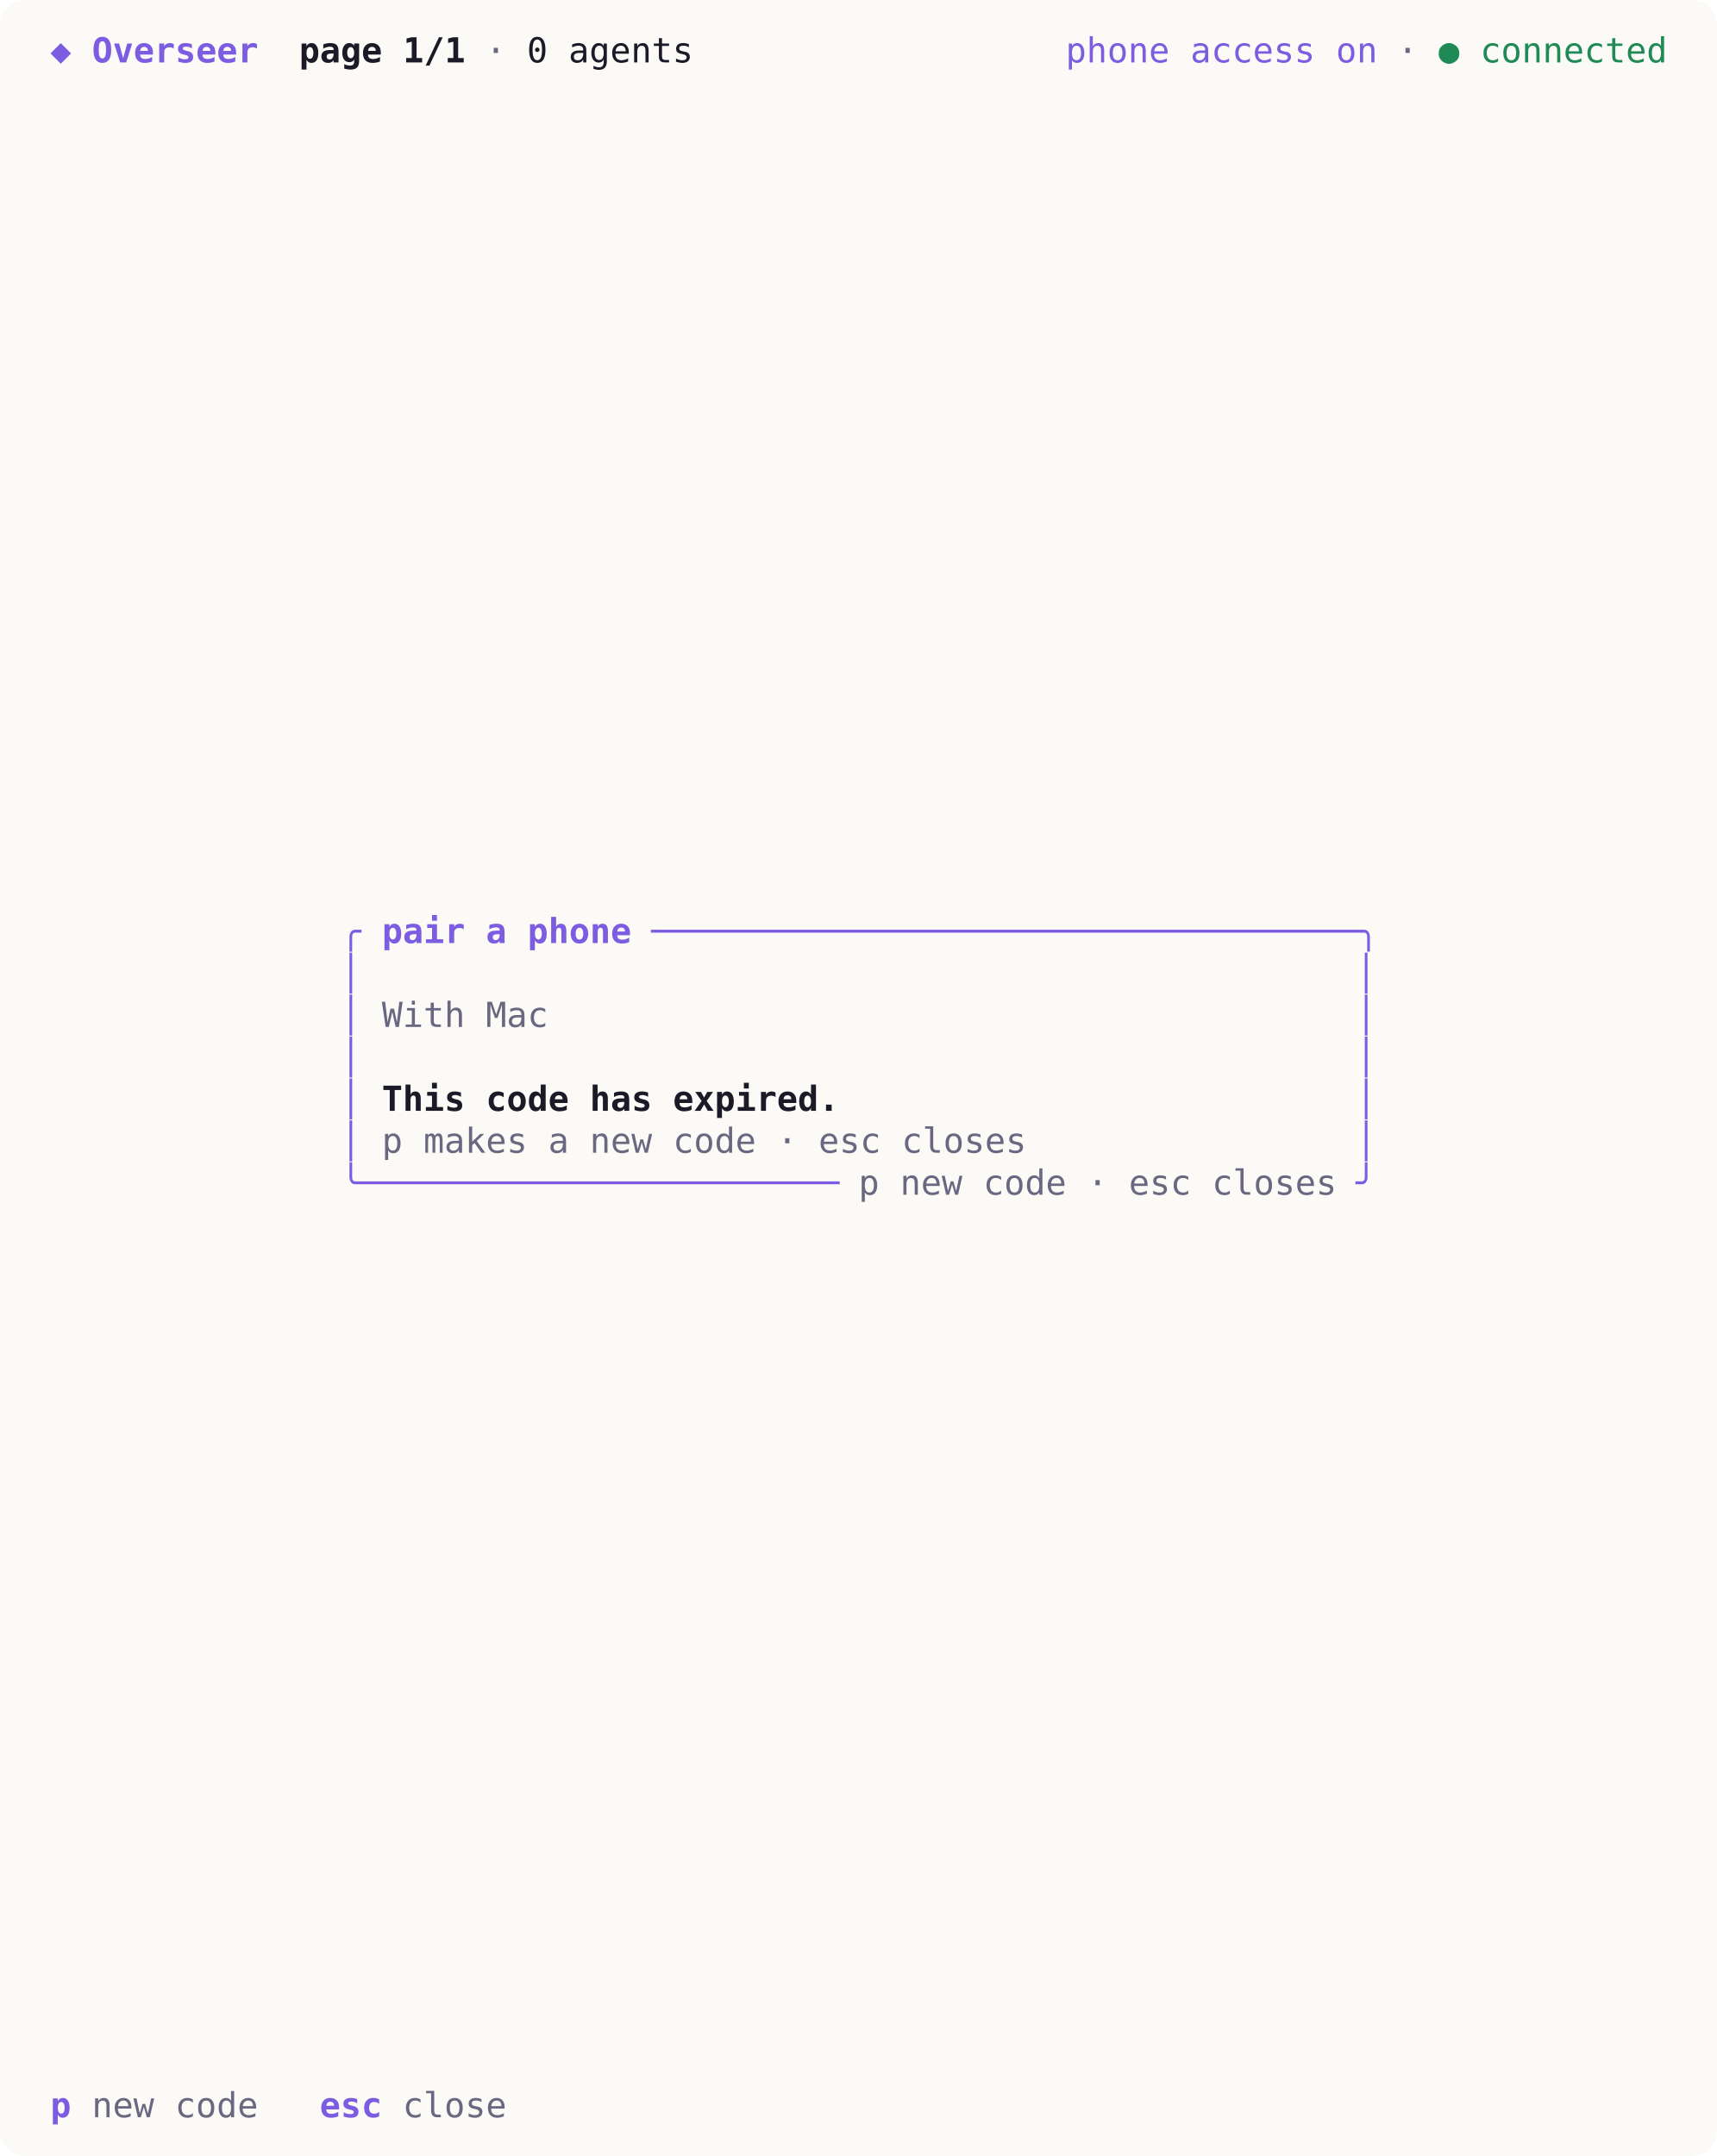
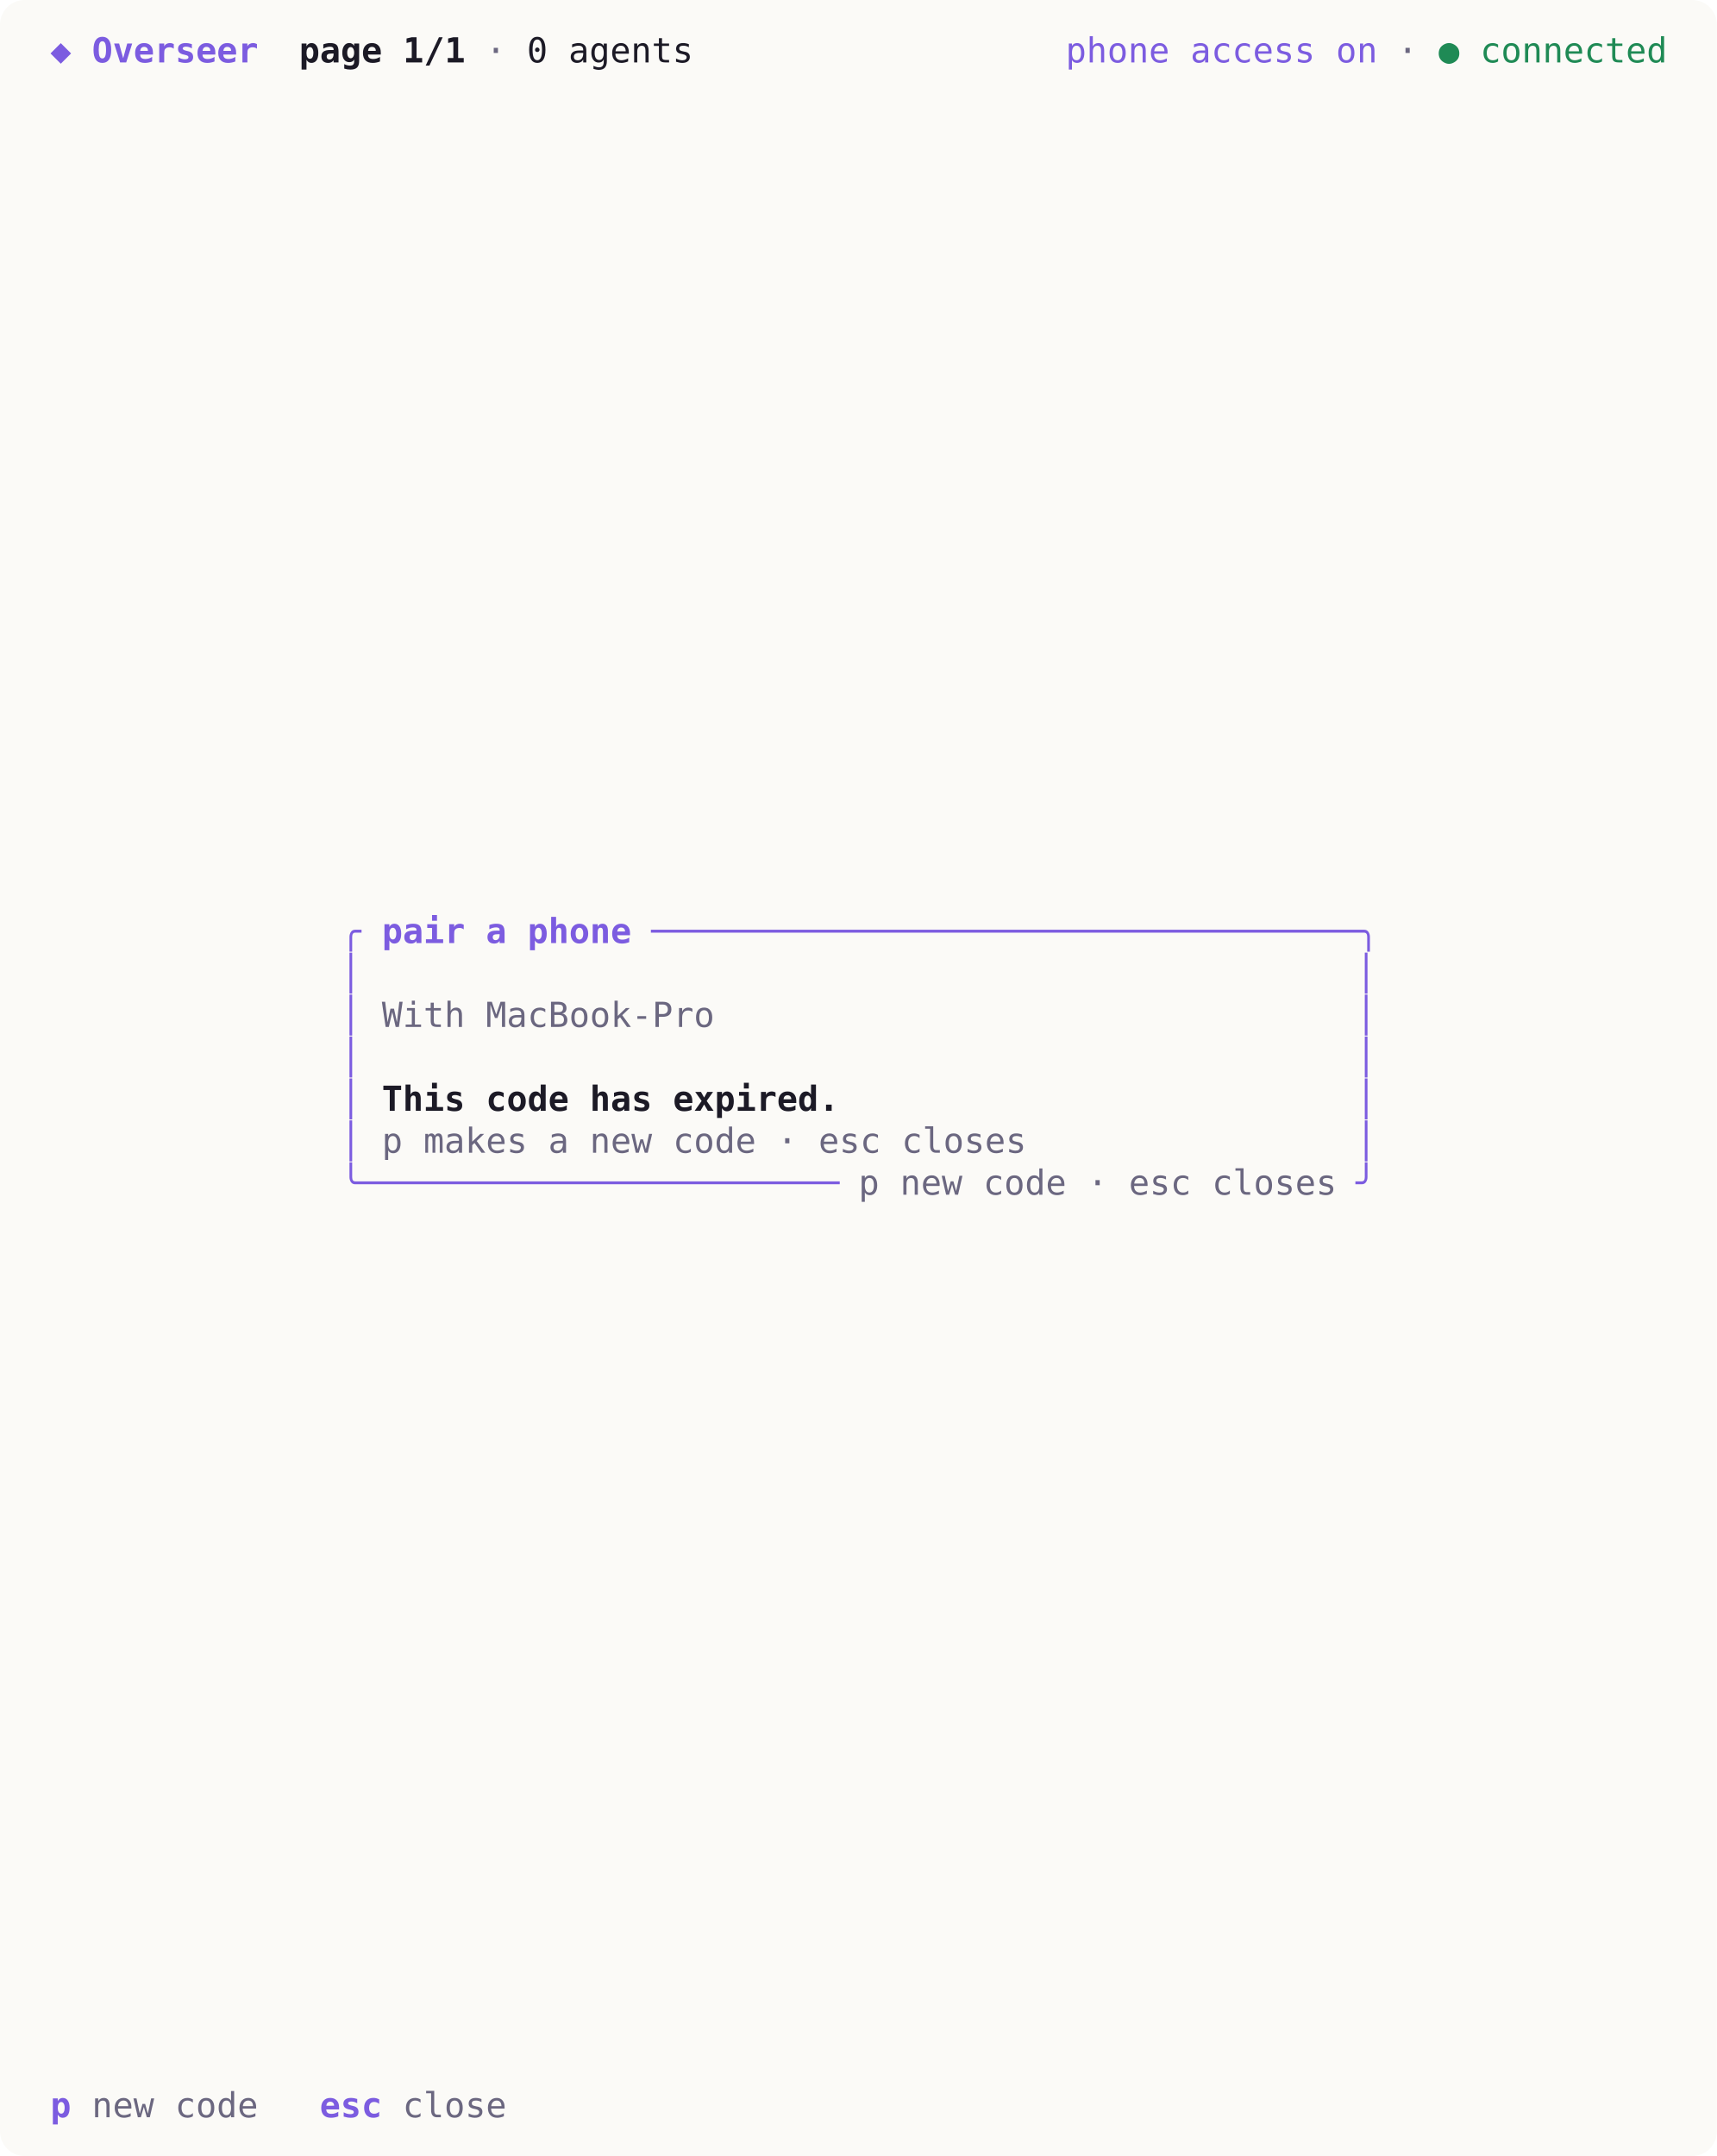
<svg xmlns="http://www.w3.org/2000/svg" width="696" height="874" viewBox="0 0 696 874">
  <rect width="100%" height="100%" rx="10" fill="#fbfaf7" />
  <g font-family="ui-monospace, SFMono-Regular, Menlo, monospace" font-size="14">
    <text x="12.0" y="25.3" textLength="100.8" lengthAdjust="spacingAndGlyphs" fill="#7c5ce0" font-weight="700" xml:space="preserve"> ◆ Overseer </text>
    <text x="112.8" y="25.3" textLength="84.0" lengthAdjust="spacingAndGlyphs" fill="#1c1a26" font-weight="700" xml:space="preserve"> page 1/1 </text>
    <text x="196.8" y="25.3" textLength="16.8" lengthAdjust="spacingAndGlyphs" fill="#6b6780" xml:space="preserve">· </text>
    <text x="213.6" y="25.3" textLength="218.4" lengthAdjust="spacingAndGlyphs" fill="#1c1a26" xml:space="preserve">0 agents                  </text>
    <text x="432.0" y="25.3" textLength="126.0" lengthAdjust="spacingAndGlyphs" fill="#7c5ce0" xml:space="preserve">phone access on</text>
    <text x="558.0" y="25.3" textLength="25.2" lengthAdjust="spacingAndGlyphs" fill="#6b6780" xml:space="preserve"> · </text>
    <text x="583.2" y="25.3" textLength="100.8" lengthAdjust="spacingAndGlyphs" fill="#1f8a55" xml:space="preserve">● connected </text>
    <text x="138.0" y="382.3" textLength="8.4" lengthAdjust="spacingAndGlyphs" fill="#7c5ce0" xml:space="preserve">╭</text>
    <text x="146.4" y="382.3" textLength="117.6" lengthAdjust="spacingAndGlyphs" fill="#7c5ce0" font-weight="700" xml:space="preserve"> pair a phone </text>
    <text x="264.0" y="382.3" textLength="294.0" lengthAdjust="spacingAndGlyphs" fill="#7c5ce0" xml:space="preserve">──────────────────────────────────╮</text>
    <text x="138.0" y="399.3" textLength="8.4" lengthAdjust="spacingAndGlyphs" fill="#7c5ce0" xml:space="preserve">│</text>
    <text x="549.6" y="399.3" textLength="8.4" lengthAdjust="spacingAndGlyphs" fill="#7c5ce0" xml:space="preserve">│</text>
    <text x="138.0" y="416.3" textLength="8.4" lengthAdjust="spacingAndGlyphs" fill="#7c5ce0" xml:space="preserve">│</text>
-     <text x="154.8" y="416.3" textLength="67.2" lengthAdjust="spacingAndGlyphs" fill="#6b6780" xml:space="preserve">With Mac</text>
+     <text x="154.8" y="416.3" textLength="134.4" lengthAdjust="spacingAndGlyphs" fill="#6b6780" xml:space="preserve">With MacBook-Pro</text>
    <text x="549.6" y="416.3" textLength="8.4" lengthAdjust="spacingAndGlyphs" fill="#7c5ce0" xml:space="preserve">│</text>
    <text x="138.0" y="433.3" textLength="8.4" lengthAdjust="spacingAndGlyphs" fill="#7c5ce0" xml:space="preserve">│</text>
    <text x="549.6" y="433.3" textLength="8.4" lengthAdjust="spacingAndGlyphs" fill="#7c5ce0" xml:space="preserve">│</text>
    <text x="138.0" y="450.3" textLength="8.4" lengthAdjust="spacingAndGlyphs" fill="#7c5ce0" xml:space="preserve">│</text>
    <text x="154.8" y="450.3" textLength="184.8" lengthAdjust="spacingAndGlyphs" fill="#1c1a26" font-weight="700" xml:space="preserve">This code has expired.</text>
    <text x="549.6" y="450.3" textLength="8.4" lengthAdjust="spacingAndGlyphs" fill="#7c5ce0" xml:space="preserve">│</text>
    <text x="138.0" y="467.3" textLength="8.4" lengthAdjust="spacingAndGlyphs" fill="#7c5ce0" xml:space="preserve">│</text>
    <text x="154.8" y="467.3" textLength="260.4" lengthAdjust="spacingAndGlyphs" fill="#6b6780" xml:space="preserve">p makes a new code · esc closes</text>
    <text x="549.6" y="467.3" textLength="8.4" lengthAdjust="spacingAndGlyphs" fill="#7c5ce0" xml:space="preserve">│</text>
    <text x="138.0" y="484.3" textLength="201.6" lengthAdjust="spacingAndGlyphs" fill="#7c5ce0" xml:space="preserve">╰───────────────────────</text>
    <text x="339.6" y="484.3" textLength="210.0" lengthAdjust="spacingAndGlyphs" fill="#6b6780" xml:space="preserve"> p new code · esc closes </text>
    <text x="549.6" y="484.3" textLength="8.4" lengthAdjust="spacingAndGlyphs" fill="#7c5ce0" xml:space="preserve">╯</text>
    <text x="20.4" y="858.3" textLength="8.4" lengthAdjust="spacingAndGlyphs" fill="#7c5ce0" font-weight="700" xml:space="preserve">p</text>
    <text x="28.8" y="858.3" textLength="100.8" lengthAdjust="spacingAndGlyphs" fill="#6b6780" xml:space="preserve"> new code   </text>
    <text x="129.6" y="858.3" textLength="25.2" lengthAdjust="spacingAndGlyphs" fill="#7c5ce0" font-weight="700" xml:space="preserve">esc</text>
    <text x="154.8" y="858.3" textLength="75.6" lengthAdjust="spacingAndGlyphs" fill="#6b6780" xml:space="preserve"> close   </text>
  </g>
</svg>
